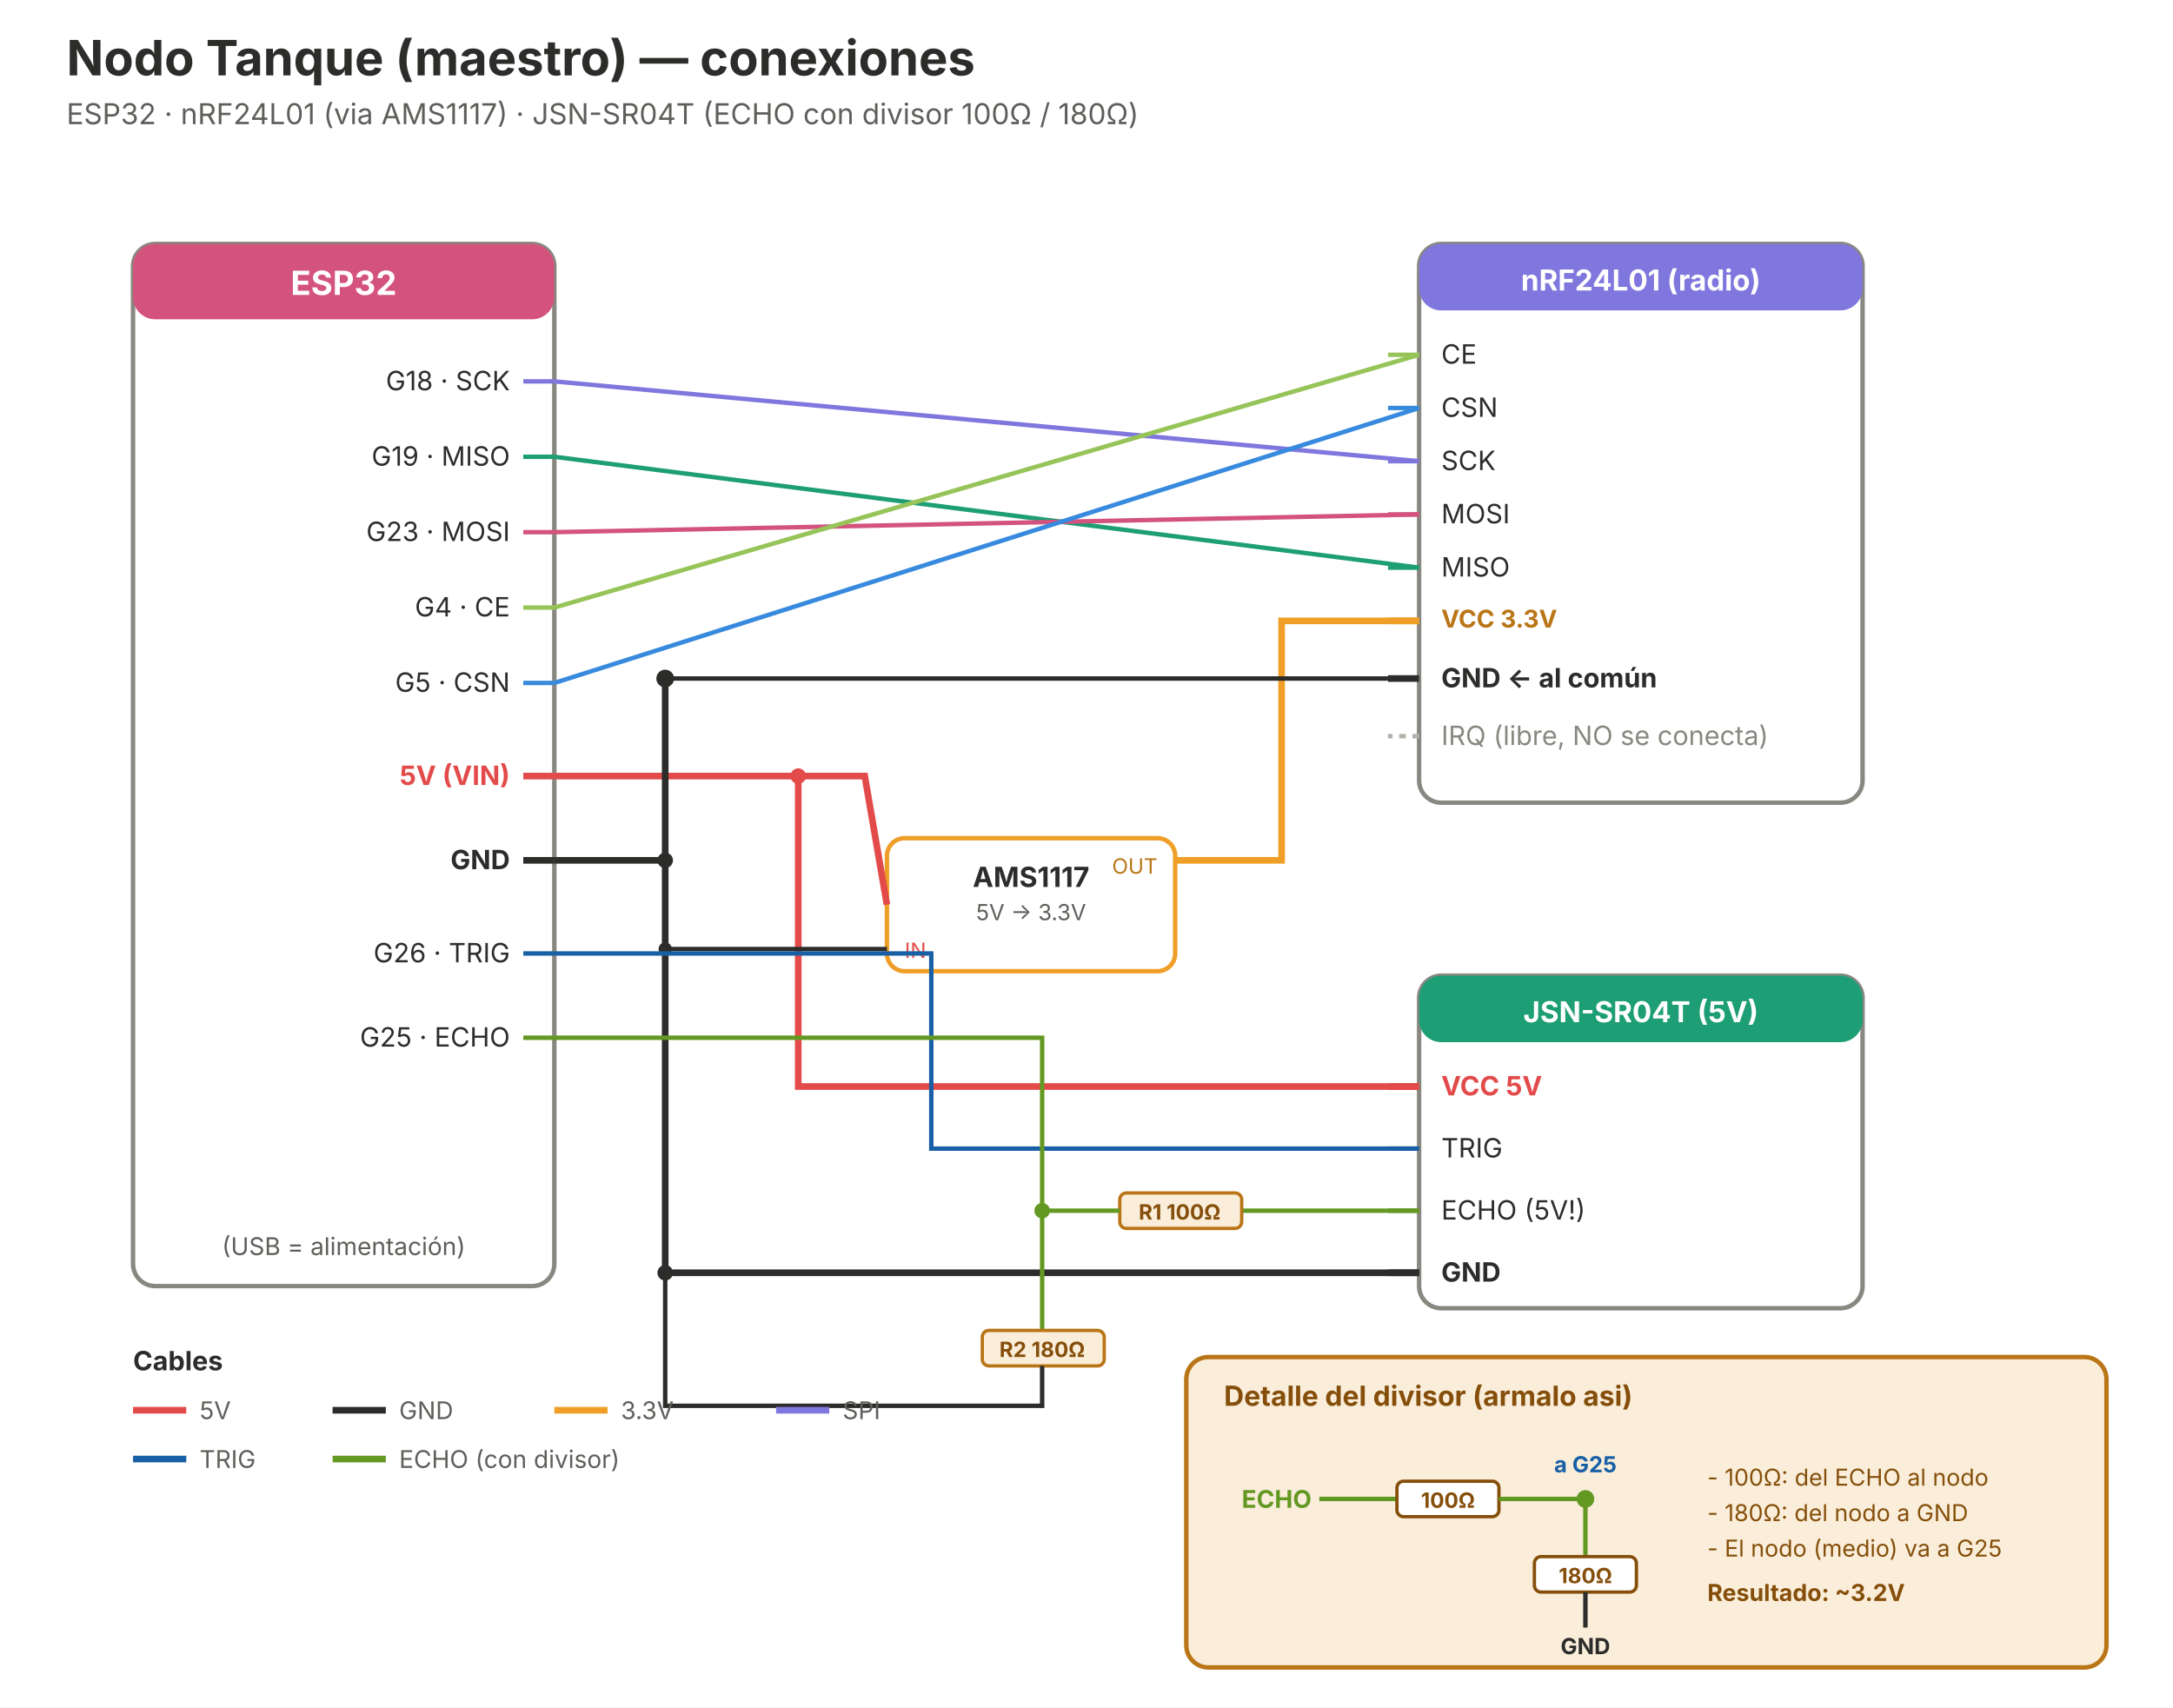
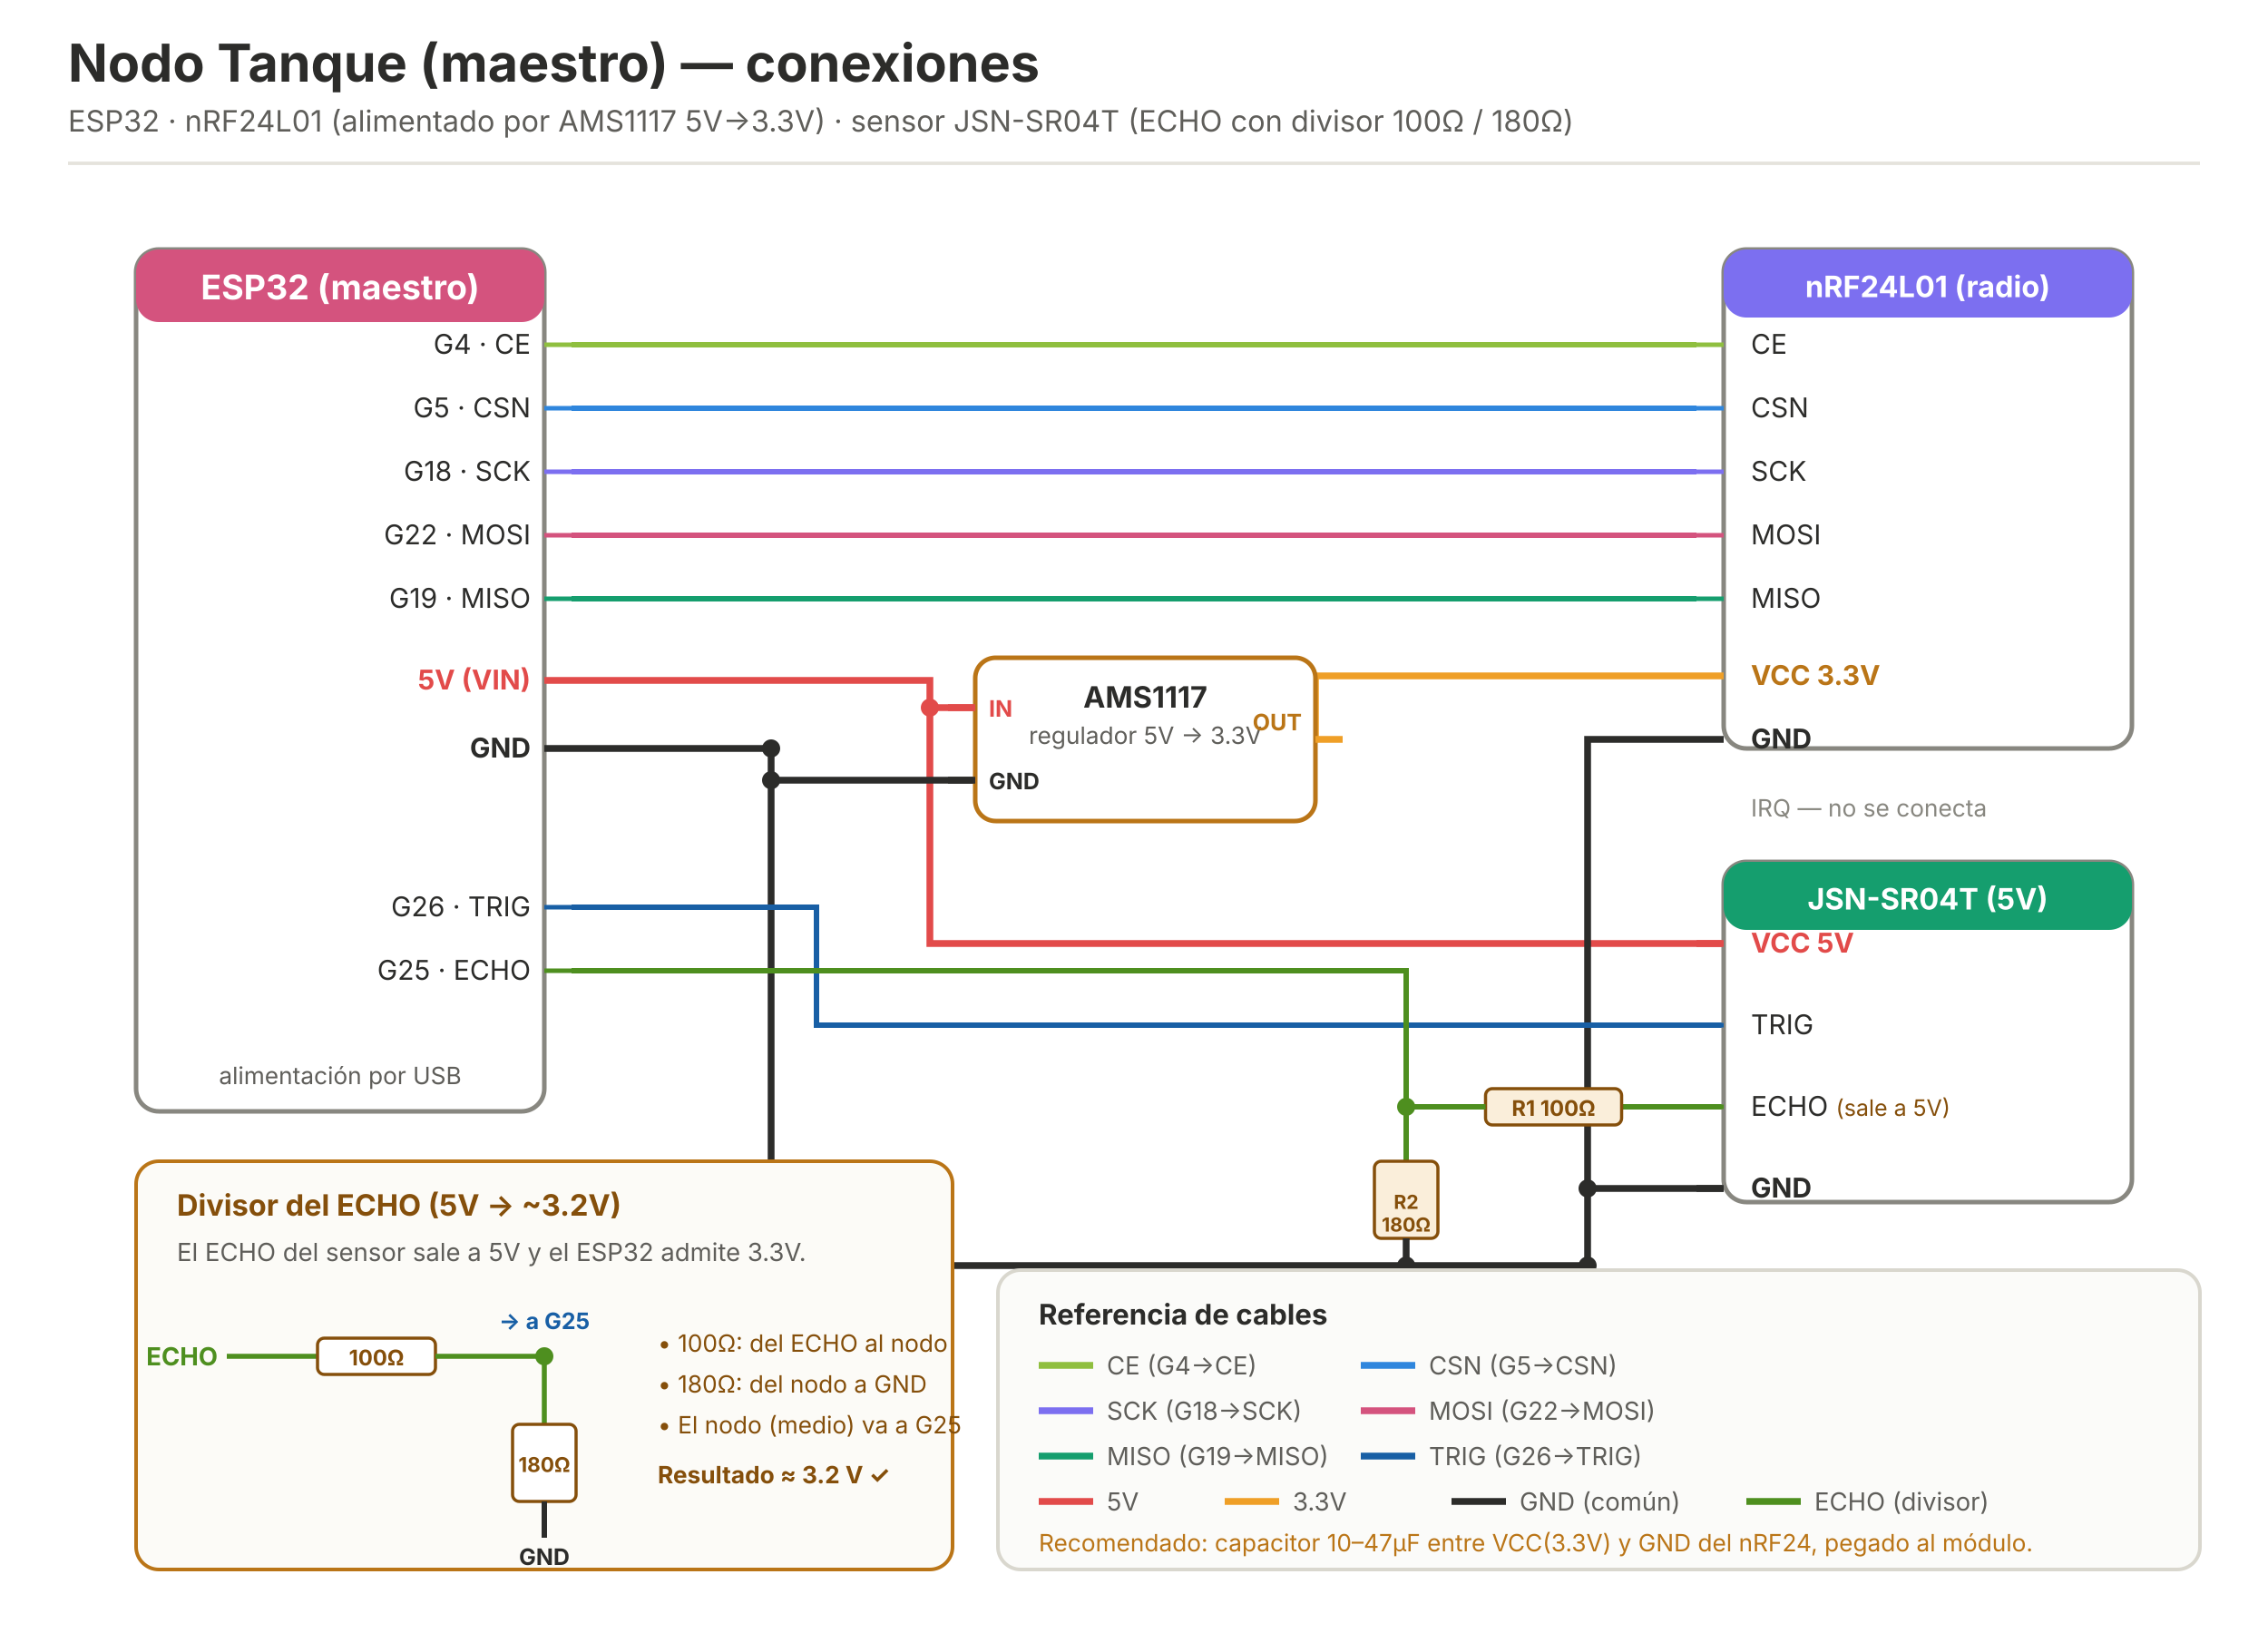
- <svg xmlns="http://www.w3.org/2000/svg" viewBox="0 0 980 770" font-family="ui-sans-serif, system-ui, -apple-system, sans-serif">
-   <rect x="0" y="0" width="980" height="770" fill="#ffffff" />
-   <text x="30" y="34" font-size="22" font-weight="700" fill="#2C2C2A">Nodo Tanque (maestro) — conexiones</text>
-   <text x="30" y="56" font-size="13" fill="#5F5E5A">ESP32 · nRF24L01 (via AMS1117) · JSN-SR04T (ECHO con divisor 100Ω / 180Ω)</text>
-   <rect x="60" y="110" width="190" height="470" rx="10" fill="#fff" stroke="#888780" stroke-width="2" />
-   <rect x="60" y="110" width="190" height="34" rx="10" fill="#D4537E" />
-   <text x="155" y="133" font-size="15" font-weight="700" fill="#fff" text-anchor="middle">ESP32</text>
-   <text x="155" y="566" font-size="11" fill="#5F5E5A" text-anchor="middle">(USB = alimentación)</text>
+ <svg xmlns="http://www.w3.org/2000/svg" viewBox="0 0 1000 720" font-family="ui-sans-serif, system-ui, -apple-system, sans-serif">
+   <rect x="0" y="0" width="1000" height="720" fill="#ffffff" />
+   <text x="30" y="36" font-size="23" font-weight="700" fill="#2C2C2A">Nodo Tanque (maestro) — conexiones</text>
+   <text x="30" y="58" font-size="13" fill="#5F5E5A">ESP32  ·  nRF24L01 (alimentado por AMS1117 5V→3.3V)  ·  sensor JSN-SR04T (ECHO con divisor 100Ω / 180Ω)</text>
+   <line x1="30" y1="72" x2="970" y2="72" stroke="#E5E3DC" stroke-width="1.5" />
+   <line x1="252" y1="152" x2="748" y2="152" stroke="#8FBF3F" stroke-width="2.4" />
+   <line x1="252" y1="180" x2="748" y2="180" stroke="#2F86DD" stroke-width="2.4" />
+   <line x1="252" y1="208" x2="748" y2="208" stroke="#7C6FF0" stroke-width="2.4" />
+   <line x1="252" y1="236" x2="748" y2="236" stroke="#D4537E" stroke-width="2.4" />
+   <line x1="252" y1="264" x2="748" y2="264" stroke="#159E6E" stroke-width="2.4" />
+   <polyline points="252,300 410,300 410,416 760,416" fill="none" stroke="#E24B4A" stroke-width="3" />
+   <line x1="410" y1="312" x2="430" y2="312" stroke="#E24B4A" stroke-width="3" />
+   <circle cx="410" cy="312" r="4" fill="#E24B4A" />
+   <polyline points="580,326 580,298 748,298" fill="none" stroke="#EF9F27" stroke-width="3" />
+   <polyline points="252,330 340,330 340,558 700,558 700,326 748,326" fill="none" stroke="#2C2C2A" stroke-width="3" />
+   <line x1="340" y1="344" x2="430" y2="344" stroke="#2C2C2A" stroke-width="3" />
+   <line x1="700" y1="524" x2="760" y2="524" stroke="#2C2C2A" stroke-width="3" />
+   <circle cx="340" cy="330" r="4" fill="#2C2C2A" />
+   <circle cx="340" cy="344" r="4" fill="#2C2C2A" />
+   <circle cx="700" cy="524" r="4" fill="#2C2C2A" />
+   <circle cx="700" cy="558" r="4" fill="#2C2C2A" />
+   <polyline points="252,400 360,400 360,452 760,452" fill="none" stroke="#185FA5" stroke-width="2.4" />
+   <line x1="760" y1="488" x2="715" y2="488" stroke="#4E8F1F" stroke-width="2.4" />
+   <rect x="655" y="480" width="60" height="16" rx="3" fill="#FAEEDA" stroke="#854F0B" stroke-width="1.4" />
+   <text x="685" y="492" font-size="9.5" font-weight="700" fill="#854F0B" text-anchor="middle">R1 100Ω</text>
+   <line x1="655" y1="488" x2="620" y2="488" stroke="#4E8F1F" stroke-width="2.4" />
+   <polyline points="620,488 620,428 252,428" fill="none" stroke="#4E8F1F" stroke-width="2.4" />
+   <line x1="620" y1="488" x2="620" y2="512" stroke="#4E8F1F" stroke-width="2.4" />
+   <rect x="606" y="512" width="28" height="34" rx="3" fill="#FAEEDA" stroke="#854F0B" stroke-width="1.4" />
+   <text x="620" y="533" font-size="8.5" font-weight="700" fill="#854F0B" text-anchor="middle">R2</text>
+   <text x="620" y="543" font-size="8.5" font-weight="700" fill="#854F0B" text-anchor="middle">180Ω</text>
+   <line x1="620" y1="546" x2="620" y2="558" stroke="#2C2C2A" stroke-width="3" />
+   <circle cx="620" cy="488" r="4" fill="#4E8F1F" />
+   <circle cx="620" cy="558" r="4" fill="#2C2C2A" />
+   <rect x="60" y="110" width="180" height="380" rx="10" fill="#fff" stroke="#888780" stroke-width="2" />
+   <rect x="60" y="110" width="180" height="32" rx="10" fill="#D4537E" />
+   <text x="150" y="132" font-size="15" font-weight="700" fill="#fff" text-anchor="middle">ESP32 (maestro)</text>
+   <text x="150" y="478" font-size="10.5" fill="#5F5E5A" text-anchor="middle">alimentación por USB</text>
  <g font-size="12" fill="#2C2C2A" text-anchor="end">
-     <line x1="236" y1="172" x2="250" y2="172" stroke="#7F77DD" stroke-width="2" />
-     <text x="230" y="176">G18 · SCK</text>
-     <line x1="236" y1="206" x2="250" y2="206" stroke="#1D9E75" stroke-width="2" />
-     <text x="230" y="210">G19 · MISO</text>
-     <line x1="236" y1="240" x2="250" y2="240" stroke="#D4537E" stroke-width="2" />
-     <text x="230" y="244">G23 · MOSI</text>
-     <line x1="236" y1="274" x2="250" y2="274" stroke="#97C459" stroke-width="2" />
-     <text x="230" y="278">G4 · CE</text>
-     <line x1="236" y1="308" x2="250" y2="308" stroke="#378ADD" stroke-width="2" />
-     <text x="230" y="312">G5 · CSN</text>
-     <line x1="236" y1="350" x2="250" y2="350" stroke="#E24B4A" stroke-width="3" />
-     <text x="230" y="354" font-weight="700" fill="#E24B4A">5V (VIN)</text>
-     <line x1="236" y1="388" x2="250" y2="388" stroke="#2C2C2A" stroke-width="3" />
-     <text x="230" y="392" font-weight="700">GND</text>
-     <line x1="236" y1="430" x2="250" y2="430" stroke="#185FA5" stroke-width="2" />
-     <text x="230" y="434">G26 · TRIG</text>
-     <line x1="236" y1="468" x2="250" y2="468" stroke="#639922" stroke-width="2" />
-     <text x="230" y="472">G25 · ECHO</text>
+     <text x="234" y="156">G4 · CE</text>
+     <text x="234" y="184">G5 · CSN</text>
+     <text x="234" y="212">G18 · SCK</text>
+     <text x="234" y="240">G22 · MOSI</text>
+     <text x="234" y="268">G19 · MISO</text>
+     <text x="234" y="304" font-weight="700" fill="#E24B4A">5V (VIN)</text>
+     <text x="234" y="334" font-weight="700">GND</text>
+     <text x="234" y="404">G26 · TRIG</text>
+     <text x="234" y="432">G25 · ECHO</text>
  </g>
-   <rect x="640" y="110" width="200" height="252" rx="10" fill="#fff" stroke="#888780" stroke-width="2" />
-   <rect x="640" y="110" width="200" height="30" rx="10" fill="#7F77DD" />
-   <text x="740" y="131" font-size="13" font-weight="700" fill="#fff" text-anchor="middle">nRF24L01 (radio)</text>
-   <g font-size="12" fill="#2C2C2A">
-     <line x1="640" y1="160" x2="626" y2="160" stroke="#97C459" stroke-width="2" />
-     <text x="650" y="164">CE</text>
-     <line x1="640" y1="184" x2="626" y2="184" stroke="#378ADD" stroke-width="2" />
-     <text x="650" y="188">CSN</text>
-     <line x1="640" y1="208" x2="626" y2="208" stroke="#7F77DD" stroke-width="2" />
-     <text x="650" y="212">SCK</text>
-     <line x1="640" y1="232" x2="626" y2="232" stroke="#D4537E" stroke-width="2" />
-     <text x="650" y="236">MOSI</text>
-     <line x1="640" y1="256" x2="626" y2="256" stroke="#1D9E75" stroke-width="2" />
-     <text x="650" y="260">MISO</text>
-     <line x1="640" y1="280" x2="626" y2="280" stroke="#EF9F27" stroke-width="3" />
-     <text x="650" y="283" font-size="11" font-weight="700" fill="#BA7517">VCC 3.3V</text>
-     <line x1="640" y1="306" x2="626" y2="306" stroke="#2C2C2A" stroke-width="3" />
-     <text x="650" y="310" font-weight="700">GND ← al común</text>
-     <line x1="640" y1="332" x2="626" y2="332" stroke="#B4B2A9" stroke-width="2" stroke-dasharray="3 3" />
-     <text x="650" y="336" fill="#888780">IRQ (libre, NO se conecta)</text>
+   <g stroke-width="2">
+     <line x1="240" y1="152" x2="252" y2="152" stroke="#8FBF3F" />
+     <line x1="240" y1="180" x2="252" y2="180" stroke="#2F86DD" />
+     <line x1="240" y1="208" x2="252" y2="208" stroke="#7C6FF0" />
+     <line x1="240" y1="236" x2="252" y2="236" stroke="#D4537E" />
+     <line x1="240" y1="264" x2="252" y2="264" stroke="#159E6E" />
+     <line x1="240" y1="300" x2="252" y2="300" stroke="#E24B4A" stroke-width="3" />
+     <line x1="240" y1="330" x2="252" y2="330" stroke="#2C2C2A" stroke-width="3" />
+     <line x1="240" y1="400" x2="252" y2="400" stroke="#185FA5" />
+     <line x1="240" y1="428" x2="252" y2="428" stroke="#4E8F1F" />
  </g>
-   <rect x="400" y="378" width="130" height="60" rx="8" fill="#fff" stroke="#EF9F27" stroke-width="2" />
-   <text x="465" y="400" font-size="12.5" font-weight="700" fill="#2C2C2A" text-anchor="middle">AMS1117</text>
-   <text x="465" y="415" font-size="10" fill="#5F5E5A" text-anchor="middle">5V → 3.3V</text>
-   <text x="408" y="432" font-size="9.5" fill="#E24B4A">IN</text>
-   <text x="522" y="394" font-size="9.5" fill="#BA7517" text-anchor="end">OUT</text>
-   <rect x="640" y="440" width="200" height="150" rx="10" fill="#fff" stroke="#888780" stroke-width="2" />
-   <rect x="640" y="440" width="200" height="30" rx="10" fill="#1D9E75" />
-   <text x="740" y="461" font-size="13" font-weight="700" fill="#fff" text-anchor="middle">JSN-SR04T (5V)</text>
-   <g font-size="12" fill="#2C2C2A">
-     <line x1="640" y1="490" x2="626" y2="490" stroke="#E24B4A" stroke-width="3" />
-     <text x="650" y="494" font-weight="700" fill="#E24B4A">VCC 5V</text>
-     <line x1="640" y1="518" x2="626" y2="518" stroke="#185FA5" stroke-width="2" />
-     <text x="650" y="522">TRIG</text>
-     <line x1="640" y1="546" x2="626" y2="546" stroke="#639922" stroke-width="2" />
-     <text x="650" y="550">ECHO (5V!)</text>
-     <line x1="640" y1="574" x2="626" y2="574" stroke="#2C2C2A" stroke-width="3" />
-     <text x="650" y="578" font-weight="700">GND</text>
+   <rect x="760" y="110" width="180" height="220" rx="10" fill="#fff" stroke="#888780" stroke-width="2" />
+   <rect x="760" y="110" width="180" height="30" rx="10" fill="#7C6FF0" />
+   <text x="850" y="131" font-size="13" font-weight="700" fill="#fff" text-anchor="middle">nRF24L01 (radio)</text>
+   <g font-size="12" fill="#2C2C2A" text-anchor="start">
+     <text x="772" y="156">CE</text>
+     <text x="772" y="184">CSN</text>
+     <text x="772" y="212">SCK</text>
+     <text x="772" y="240">MOSI</text>
+     <text x="772" y="268">MISO</text>
+     <text x="772" y="302" font-weight="700" fill="#BA7517">VCC 3.3V</text>
+     <text x="772" y="330" font-weight="700">GND</text>
+     <text x="772" y="360" font-size="10.5" fill="#888780">IRQ — no se conecta</text>
  </g>
-   <path d="M250,172 L640,208" fill="none" stroke="#7F77DD" stroke-width="2" />
-   <path d="M250,206 L640,256" fill="none" stroke="#1D9E75" stroke-width="2" />
-   <path d="M250,240 L640,232" fill="none" stroke="#D4537E" stroke-width="2" />
-   <path d="M250,274 L640,160" fill="none" stroke="#97C459" stroke-width="2" />
-   <path d="M250,308 L640,184" fill="none" stroke="#378ADD" stroke-width="2" />
-   <path d="M250,350 L390,350 L400,408" fill="none" stroke="#E24B4A" stroke-width="3" />
-   <path d="M360,350 L360,490 L640,490" fill="none" stroke="#E24B4A" stroke-width="3" />
-   <circle cx="360" cy="350" r="3.5" fill="#E24B4A" />
-   <path d="M530,388 L578,388 L578,280 L640,280" fill="none" stroke="#EF9F27" stroke-width="3" />
-   <path d="M250,388 L300,388" fill="none" stroke="#2C2C2A" stroke-width="3" />
-   <path d="M300,306 L300,574" fill="none" stroke="#2C2C2A" stroke-width="3" />
-   <path d="M300,306 L626,306" fill="none" stroke="#2C2C2A" stroke-width="2" />
-   <path d="M300,428 L400,428" fill="none" stroke="#2C2C2A" stroke-width="2" />
-   <path d="M300,574 L640,574" fill="none" stroke="#2C2C2A" stroke-width="3" />
-   <circle cx="300" cy="388" r="3.5" fill="#2C2C2A" />
-   <circle cx="300" cy="306" r="4" fill="#2C2C2A" />
-   <circle cx="300" cy="428" r="3" fill="#2C2C2A" />
-   <circle cx="300" cy="574" r="3.5" fill="#2C2C2A" />
-   <path d="M250,430 L420,430 L420,518 L640,518" fill="none" stroke="#185FA5" stroke-width="2" />
-   <path d="M640,546 L560,546" fill="none" stroke="#639922" stroke-width="2" />
-   <rect x="505" y="538" width="55" height="16" rx="3" fill="#FAEEDA" stroke="#BA7517" stroke-width="1.5" />
-   <text x="532" y="550" font-size="9.5" font-weight="700" fill="#854F0B" text-anchor="middle">R1 100Ω</text>
-   <path d="M505,546 L470,546" fill="none" stroke="#639922" stroke-width="2" />
-   <circle cx="470" cy="546" r="3.5" fill="#639922" />
-   <path d="M470,546 L470,468 L250,468" fill="none" stroke="#639922" stroke-width="2" />
-   <path d="M470,546 L470,600" fill="none" stroke="#639922" stroke-width="2" />
-   <rect x="443" y="600" width="55" height="16" rx="3" fill="#FAEEDA" stroke="#BA7517" stroke-width="1.5" />
-   <text x="470" y="612" font-size="9.5" font-weight="700" fill="#854F0B" text-anchor="middle">R2 180Ω</text>
-   <path d="M470,616 L470,634 L300,634 L300,574" fill="none" stroke="#2C2C2A" stroke-width="2" />
-   <rect x="535" y="612" width="415" height="140" rx="10" fill="#FAEEDA" stroke="#BA7517" stroke-width="2" />
-   <text x="552" y="634" font-size="12.5" font-weight="700" fill="#854F0B">Detalle del divisor (armalo asi)</text>
-   <text x="560" y="680" font-size="11" font-weight="700" fill="#639922">ECHO</text>
-   <line x1="595" y1="676" x2="630" y2="676" stroke="#639922" stroke-width="2" />
-   <rect x="630" y="668" width="46" height="16" rx="3" fill="#fff" stroke="#854F0B" stroke-width="1.5" />
-   <text x="653" y="680" font-size="9.5" font-weight="700" fill="#854F0B" text-anchor="middle">100Ω</text>
-   <line x1="676" y1="676" x2="715" y2="676" stroke="#639922" stroke-width="2" />
-   <circle cx="715" cy="676" r="4" fill="#639922" />
-   <text x="715" y="664" font-size="10" font-weight="700" fill="#185FA5" text-anchor="middle">a G25</text>
-   <line x1="715" y1="676" x2="715" y2="702" stroke="#639922" stroke-width="2" />
-   <rect x="692" y="702" width="46" height="16" rx="3" fill="#fff" stroke="#854F0B" stroke-width="1.5" />
-   <text x="715" y="714" font-size="9.5" font-weight="700" fill="#854F0B" text-anchor="middle">180Ω</text>
-   <line x1="715" y1="718" x2="715" y2="734" stroke="#2C2C2A" stroke-width="2" />
-   <text x="715" y="746" font-size="10" font-weight="700" fill="#2C2C2A" text-anchor="middle">GND</text>
-   <text x="770" y="670" font-size="10.5" fill="#854F0B">- 100Ω: del ECHO al nodo</text>
-   <text x="770" y="686" font-size="10.5" fill="#854F0B">- 180Ω: del nodo a GND</text>
-   <text x="770" y="702" font-size="10.5" fill="#854F0B">- El nodo (medio) va a G25</text>
-   <text x="770" y="722" font-size="10.5" font-weight="700" fill="#854F0B">Resultado: ~3.2V</text>
-   <text x="60" y="618" font-size="12" font-weight="700" fill="#2C2C2A">Cables</text>
+   <g stroke-width="2">
+     <line x1="748" y1="152" x2="760" y2="152" stroke="#8FBF3F" />
+     <line x1="748" y1="180" x2="760" y2="180" stroke="#2F86DD" />
+     <line x1="748" y1="208" x2="760" y2="208" stroke="#7C6FF0" />
+     <line x1="748" y1="236" x2="760" y2="236" stroke="#D4537E" />
+     <line x1="748" y1="264" x2="760" y2="264" stroke="#159E6E" />
+     <line x1="748" y1="298" x2="760" y2="298" stroke="#EF9F27" stroke-width="3" />
+     <line x1="748" y1="326" x2="760" y2="326" stroke="#2C2C2A" stroke-width="3" />
+   </g>
+   <rect x="430" y="290" width="150" height="72" rx="9" fill="#fff" stroke="#BA7517" stroke-width="2" />
+   <text x="505" y="312" font-size="13" font-weight="700" fill="#2C2C2A" text-anchor="middle">AMS1117</text>
+   <text x="505" y="328" font-size="10.5" fill="#5F5E5A" text-anchor="middle">regulador 5V → 3.3V</text>
+   <text x="436" y="316" font-size="10" font-weight="700" fill="#E24B4A" text-anchor="start">IN</text>
+   <text x="436" y="348" font-size="10" font-weight="700" fill="#2C2C2A" text-anchor="start">GND</text>
+   <text x="574" y="322" font-size="10" font-weight="700" fill="#BA7517" text-anchor="end">OUT</text>
+   <line x1="418" y1="312" x2="430" y2="312" stroke="#E24B4A" stroke-width="3" />
+   <line x1="418" y1="344" x2="430" y2="344" stroke="#2C2C2A" stroke-width="3" />
+   <line x1="580" y1="326" x2="592" y2="326" stroke="#EF9F27" stroke-width="3" />
+   <rect x="760" y="380" width="180" height="150" rx="10" fill="#fff" stroke="#888780" stroke-width="2" />
+   <rect x="760" y="380" width="180" height="30" rx="10" fill="#159E6E" />
+   <text x="850" y="401" font-size="13" font-weight="700" fill="#fff" text-anchor="middle">JSN-SR04T (5V)</text>
+   <g font-size="12" fill="#2C2C2A" text-anchor="start">
+     <text x="772" y="420" font-weight="700" fill="#E24B4A">VCC 5V</text>
+     <text x="772" y="456">TRIG</text>
+     <text x="772" y="492">ECHO <tspan fill="#854F0B" font-size="10">(sale a 5V)</tspan>
+     </text>
+     <text x="772" y="528" font-weight="700">GND</text>
+   </g>
+   <g stroke-width="2">
+     <line x1="748" y1="416" x2="760" y2="416" stroke="#E24B4A" stroke-width="3" />
+     <line x1="748" y1="452" x2="760" y2="452" stroke="#185FA5" />
+     <line x1="748" y1="488" x2="760" y2="488" stroke="#4E8F1F" />
+     <line x1="748" y1="524" x2="760" y2="524" stroke="#2C2C2A" stroke-width="3" />
+   </g>
+   <rect x="60" y="512" width="360" height="180" rx="10" fill="#FCFBF7" stroke="#BA7517" stroke-width="1.6" />
+   <text x="78" y="536" font-size="13" font-weight="700" fill="#854F0B">Divisor del ECHO (5V → ~3.2V)</text>
+   <text x="78" y="556" font-size="11" fill="#5F5E5A">El ECHO del sensor sale a 5V y el ESP32 admite 3.3V.</text>
+   <text x="96" y="602" font-size="11" font-weight="700" fill="#4E8F1F" text-anchor="end">ECHO</text>
+   <line x1="100" y1="598" x2="140" y2="598" stroke="#4E8F1F" stroke-width="2.2" />
+   <rect x="140" y="590" width="52" height="16" rx="3" fill="#fff" stroke="#854F0B" stroke-width="1.4" />
+   <text x="166" y="602" font-size="9.5" font-weight="700" fill="#854F0B" text-anchor="middle">100Ω</text>
+   <line x1="192" y1="598" x2="240" y2="598" stroke="#4E8F1F" stroke-width="2.2" />
+   <circle cx="240" cy="598" r="4" fill="#4E8F1F" />
+   <text x="240" y="586" font-size="10" font-weight="700" fill="#185FA5" text-anchor="middle">→ a G25</text>
+   <line x1="240" y1="598" x2="240" y2="628" stroke="#4E8F1F" stroke-width="2.2" />
+   <rect x="226" y="628" width="28" height="34" rx="3" fill="#fff" stroke="#854F0B" stroke-width="1.4" />
+   <text x="240" y="649" font-size="9" font-weight="700" fill="#854F0B" text-anchor="middle">180Ω</text>
+   <line x1="240" y1="662" x2="240" y2="678" stroke="#2C2C2A" stroke-width="2.4" />
+   <text x="240" y="690" font-size="10" font-weight="700" fill="#2C2C2A" text-anchor="middle">GND</text>
+   <g font-size="10.5" fill="#854F0B">
+     <text x="290" y="596">• 100Ω: del ECHO al nodo</text>
+     <text x="290" y="614">• 180Ω: del nodo a GND</text>
+     <text x="290" y="632">• El nodo (medio) va a G25</text>
+     <text x="290" y="654" font-weight="700">Resultado ≈ 3.2 V ✓</text>
+   </g>
+   <rect x="440" y="560" width="530" height="132" rx="10" fill="#FBFBF9" stroke="#D9D7CE" stroke-width="1.6" />
+   <text x="458" y="584" font-size="12.5" font-weight="700" fill="#2C2C2A">Referencia de cables</text>
  <g font-size="11" fill="#5F5E5A">
-     <line x1="60" y1="636" x2="84" y2="636" stroke="#E24B4A" stroke-width="3" />
-     <text x="90" y="640">5V</text>
-     <line x1="150" y1="636" x2="174" y2="636" stroke="#2C2C2A" stroke-width="3" />
-     <text x="180" y="640">GND</text>
-     <line x1="250" y1="636" x2="274" y2="636" stroke="#EF9F27" stroke-width="3" />
-     <text x="280" y="640">3.3V</text>
-     <line x1="350" y1="636" x2="374" y2="636" stroke="#7F77DD" stroke-width="3" />
-     <text x="380" y="640">SPI</text>
-     <line x1="60" y1="658" x2="84" y2="658" stroke="#185FA5" stroke-width="3" />
-     <text x="90" y="662">TRIG</text>
-     <line x1="150" y1="658" x2="174" y2="658" stroke="#639922" stroke-width="3" />
-     <text x="180" y="662">ECHO (con divisor)</text>
+     <line x1="458" y1="602" x2="482" y2="602" stroke="#8FBF3F" stroke-width="3" />
+     <text x="488" y="606">CE (G4→CE)</text>
+     <line x1="600" y1="602" x2="624" y2="602" stroke="#2F86DD" stroke-width="3" />
+     <text x="630" y="606">CSN (G5→CSN)</text>
+     <line x1="458" y1="622" x2="482" y2="622" stroke="#7C6FF0" stroke-width="3" />
+     <text x="488" y="626">SCK (G18→SCK)</text>
+     <line x1="600" y1="622" x2="624" y2="622" stroke="#D4537E" stroke-width="3" />
+     <text x="630" y="626">MOSI (G22→MOSI)</text>
+     <line x1="458" y1="642" x2="482" y2="642" stroke="#159E6E" stroke-width="3" />
+     <text x="488" y="646">MISO (G19→MISO)</text>
+     <line x1="600" y1="642" x2="624" y2="642" stroke="#185FA5" stroke-width="3" />
+     <text x="630" y="646">TRIG (G26→TRIG)</text>
+     <line x1="458" y1="662" x2="482" y2="662" stroke="#E24B4A" stroke-width="3" />
+     <text x="488" y="666">5V</text>
+     <line x1="540" y1="662" x2="564" y2="662" stroke="#EF9F27" stroke-width="3" />
+     <text x="570" y="666">3.3V</text>
+     <line x1="640" y1="662" x2="664" y2="662" stroke="#2C2C2A" stroke-width="3" />
+     <text x="670" y="666">GND (común)</text>
+     <line x1="770" y1="662" x2="794" y2="662" stroke="#4E8F1F" stroke-width="3" />
+     <text x="800" y="666">ECHO (divisor)</text>
  </g>
+   <text x="458" y="684" font-size="10.5" fill="#BA7517">Recomendado: capacitor 10–47µF entre VCC(3.3V) y GND del nRF24, pegado al módulo.</text>
</svg>
